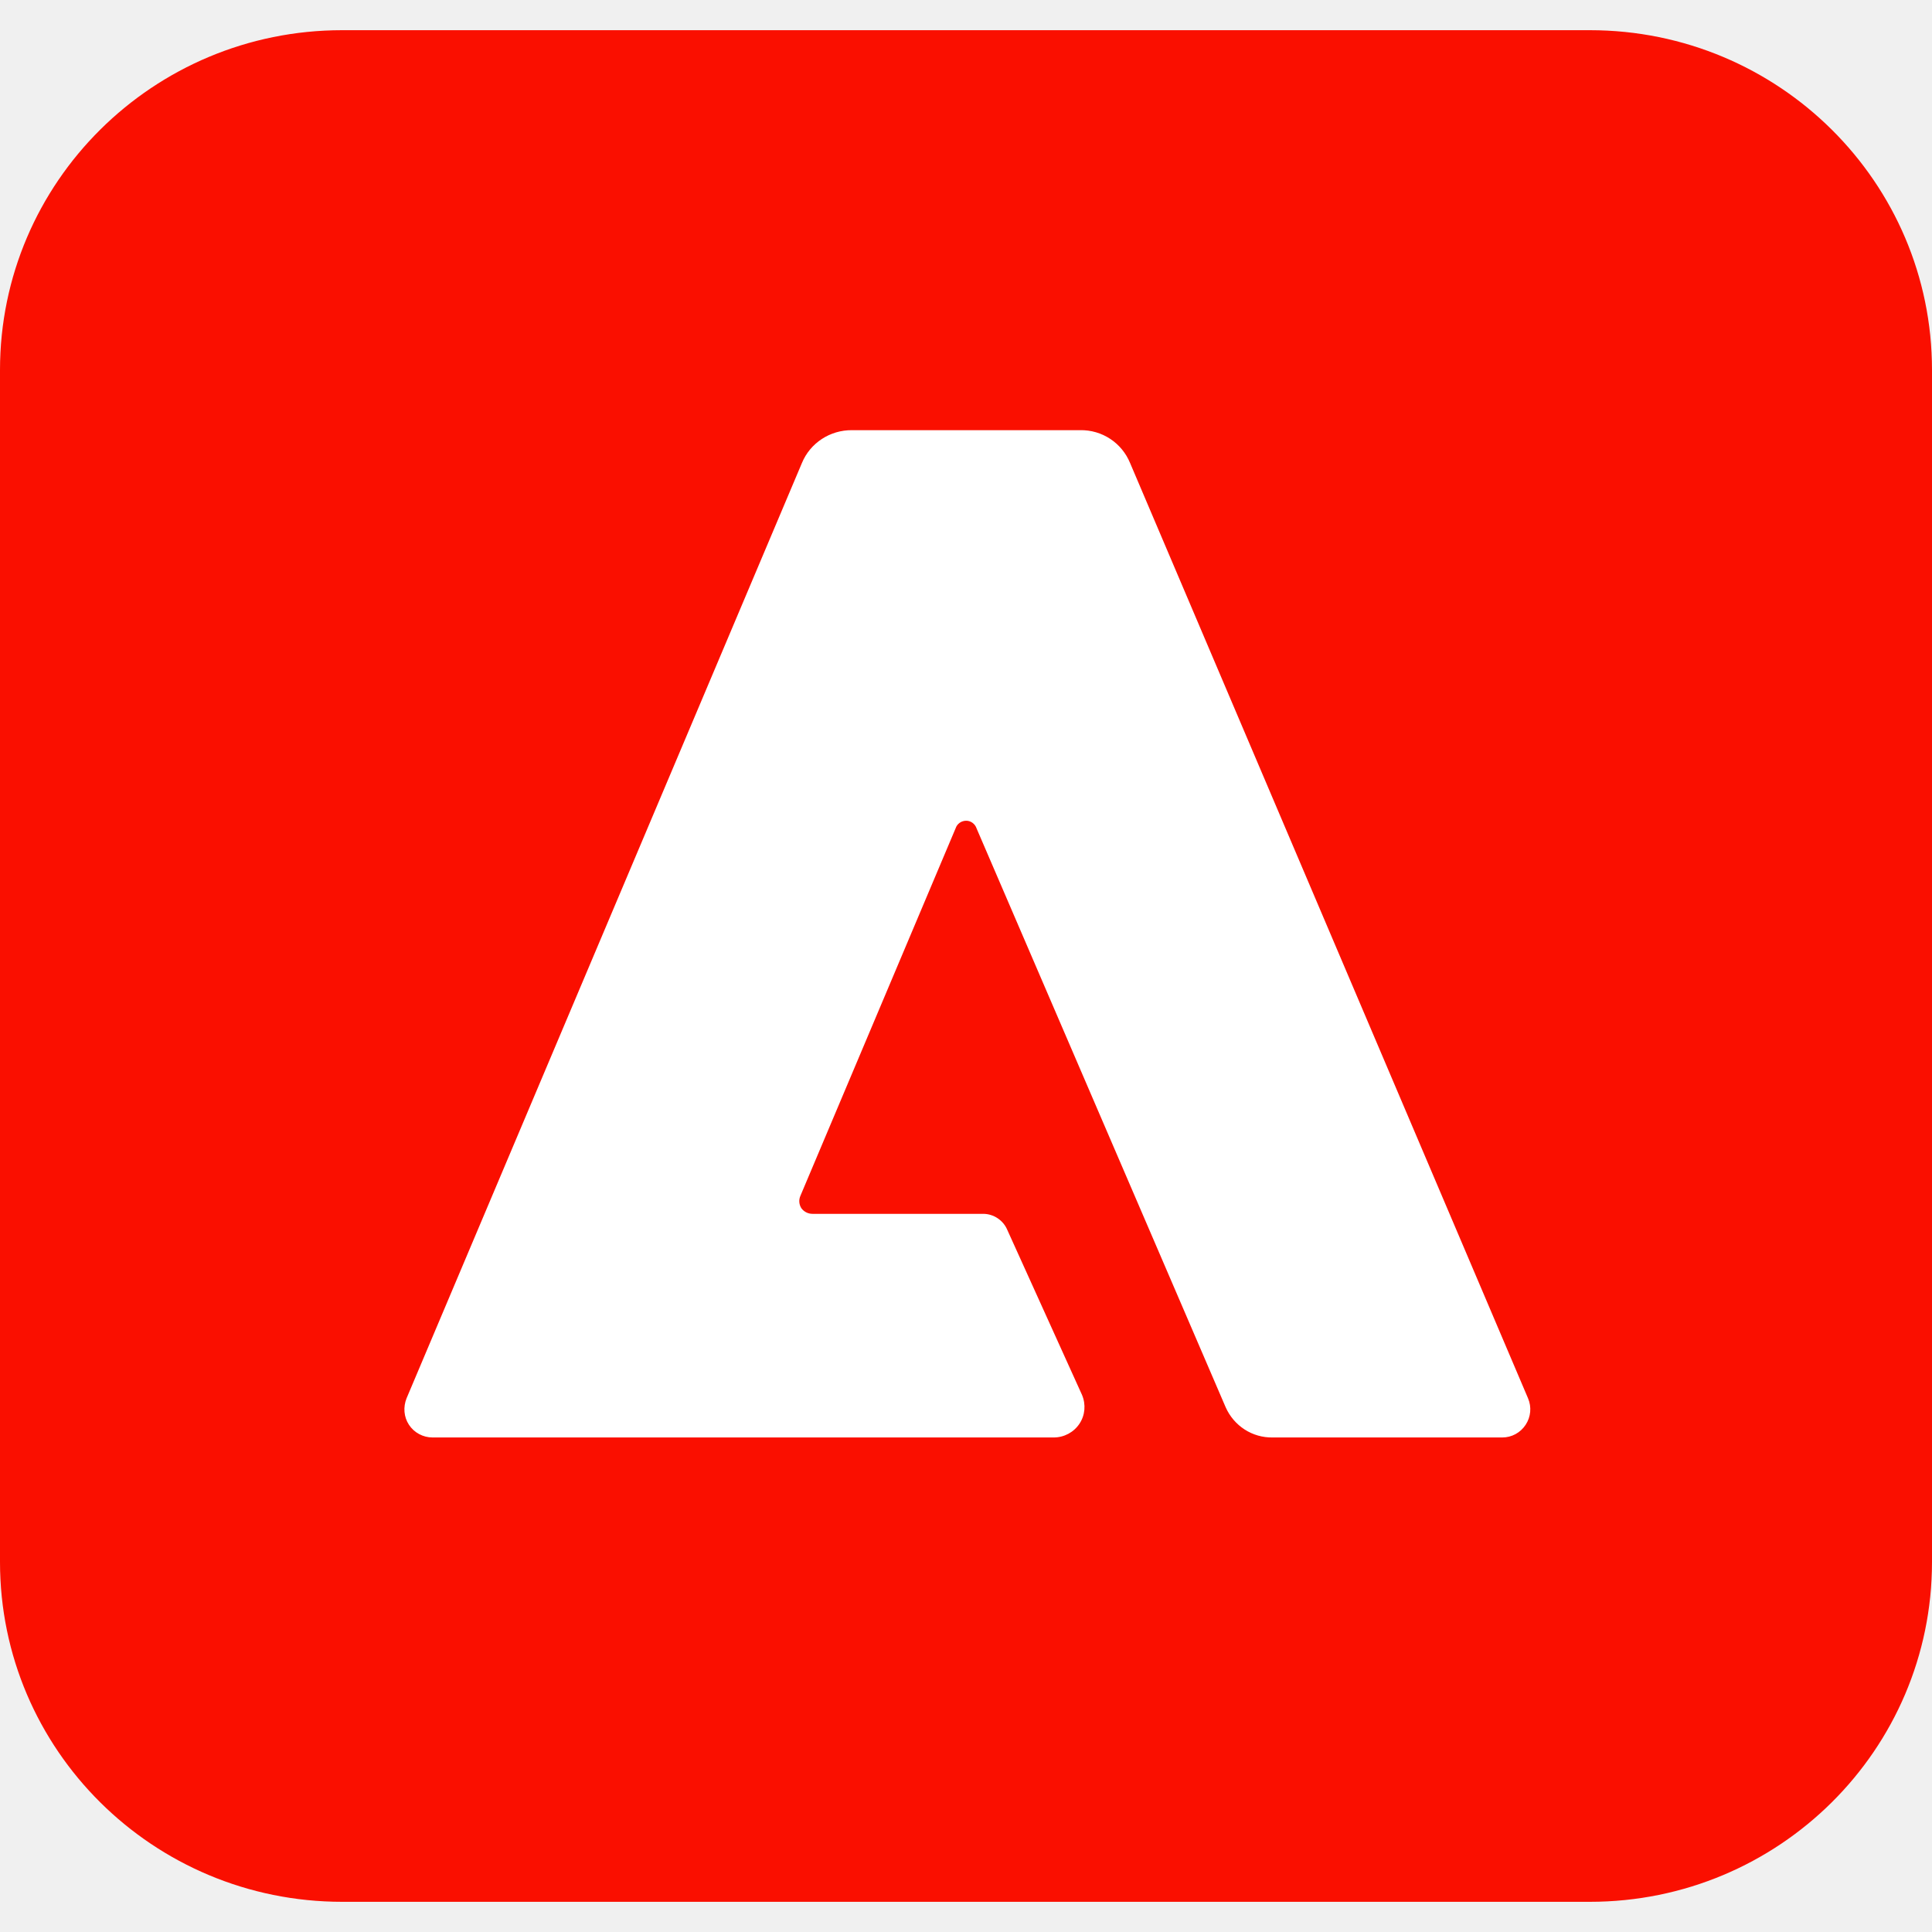
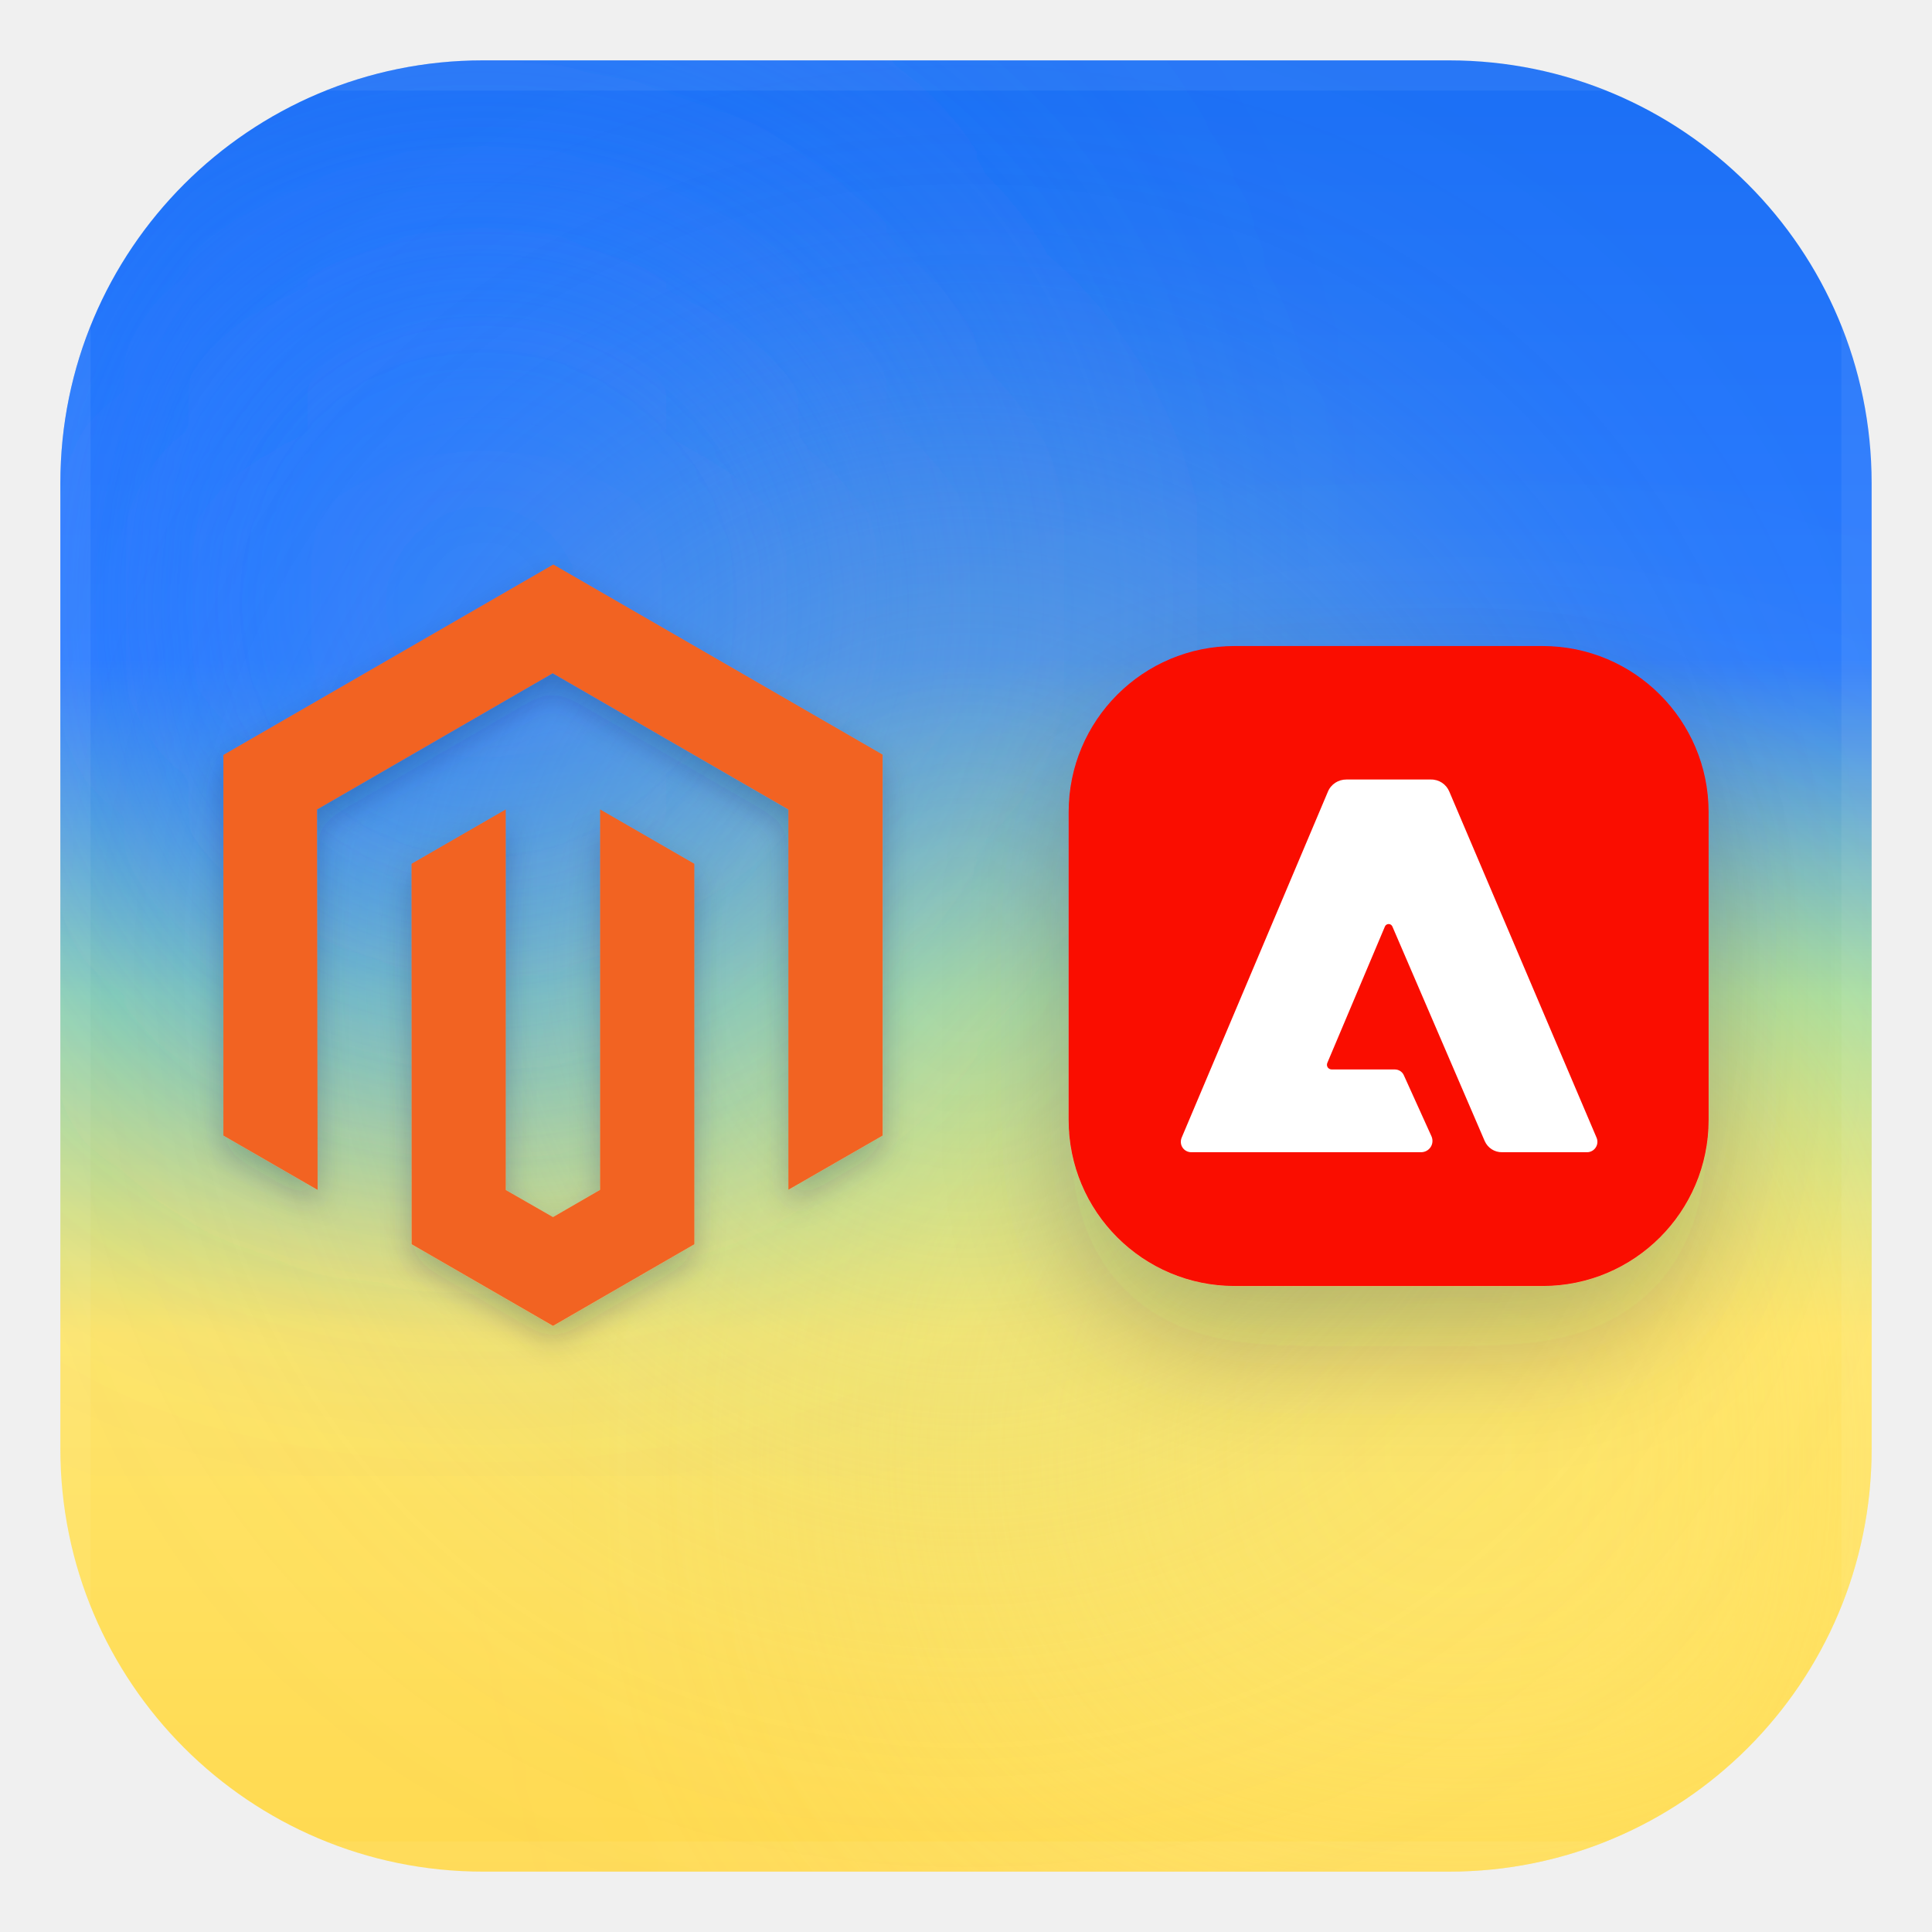
- <svg xmlns="http://www.w3.org/2000/svg" id="body_1" width="16" height="16">
-   <g transform="matrix(0.5 0 0 0.5 -0 0.25)">
-     <g>
- 	</g>
-     <path d="M5.668 0L26.332 0C 29.465 0 32 2.52 32 5.629L32 5.629L32 25.371C 32 28.48 29.465 31 26.332 31L26.332 31L5.668 31C 2.535 31 0 28.48 0 25.371L0 25.371L0 5.629C 0 2.52 2.535 0 5.668 0z" stroke="none" fill="#FA0F00" fill-rule="nonzero" />
-     <g>
- 	</g>
-     <path d="M24.883 23.309L21.082 23.309C 20.742 23.316 20.438 23.117 20.301 22.809L20.301 22.809L16.176 13.223C 16.152 13.148 16.082 13.094 16.004 13.094C 15.922 13.094 15.852 13.145 15.828 13.219L15.828 13.219L13.258 19.305C 13.227 19.375 13.234 19.449 13.273 19.512C 13.316 19.57 13.383 19.605 13.457 19.605L13.457 19.605L16.285 19.605C 16.457 19.605 16.617 19.711 16.684 19.871L16.684 19.871L17.922 22.605C 17.988 22.762 17.973 22.941 17.879 23.082C 17.785 23.223 17.625 23.309 17.453 23.309L17.453 23.309L7.164 23.309C 7.008 23.309 6.859 23.23 6.773 23.098C 6.688 22.969 6.676 22.805 6.734 22.66L6.734 22.66L13.281 7.172C 13.418 6.836 13.75 6.621 14.113 6.625L14.113 6.625L17.887 6.625C 18.254 6.617 18.582 6.836 18.719 7.172L18.719 7.172L25.309 22.66C 25.371 22.805 25.355 22.969 25.27 23.098C 25.184 23.23 25.039 23.309 24.883 23.309z" stroke="none" fill="#FFFFFF" fill-rule="nonzero" />
+ <svg xmlns="http://www.w3.org/2000/svg" width="16" height="16" viewBox="0 0 32 32">
+   <defs>
+     <clipPath id="tileClip">
+       <rect x="1" y="1" width="30" height="30" rx="7" />
+     </clipPath>
+     <linearGradient id="bgGradient" x1="0" y1="1" x2="0" y2="32" gradientUnits="userSpaceOnUse">
+       <stop offset="0" stop-color="#1B6FF5" />
+       <stop offset="0.32" stop-color="#2B7BFF" />
+       <stop offset="0.5" stop-color="#9ADCA9" />
+       <stop offset="0.68" stop-color="#FFE56A" />
+       <stop offset="1" stop-color="#FFD84D" />
+     </linearGradient>
+     <filter id="orbBlur" x="-45%" y="-45%" width="190%" height="190%">
+       <feGaussianBlur stdDeviation="4.6" />
+     </filter>
+     <filter id="shadow" x="-30%" y="-30%" width="160%" height="160%">
+       <feDropShadow dx="0" dy="1" stdDeviation="1" flood-color="#0A214B" flood-opacity="0.24" />
+     </filter>
+   </defs>
+   <rect x="1" y="1" width="30" height="30" rx="7" fill="url(#bgGradient)" />
+   <g clip-path="url(#tileClip)">
+     <circle cx="8" cy="10" r="7.6" fill="#2B7BFF" opacity="0.8" filter="url(#orbBlur)" />
+     <circle cx="24.2" cy="24.2" r="8.6" fill="#FFE56A" opacity="0.72" filter="url(#orbBlur)" />
+     <circle cx="16" cy="16" r="8.8" fill="#BFE09B" opacity="0.32" filter="url(#orbBlur)" />
+     <rect x="1" y="1" width="30" height="30" fill="none" stroke="#FFFFFF" stroke-opacity="0.06" stroke-width="1" />
+   </g>
+   <g fill="#F26322" filter="url(#shadow)" transform="translate(3.7 9.35) scale(0.255)">
+     <polygon points="21.43 0 0 12.37 0 37.09 6.12 40.62 6.08 15.91 21.39 7.06 36.7 15.91 36.7 40.61 42.82 37.09 42.82 12.35 21.43 0" />
+     <polygon points="24.47 40.62 21.41 42.39 18.34 40.63 18.34 15.91 12.22 19.44 12.23 44.15 21.41 49.45 30.59 44.15 30.59 19.44 24.47 15.91 24.47 40.62" />
+   </g>
+   <g filter="url(#shadow)">
+     <rect x="17.7" y="10.7" width="10.6" height="10.6" rx="2.75" fill="#FA0F00" />
+     <path d="M24.883 23.309L21.082 23.309C20.742 23.316 20.438 23.117 20.301 22.809L16.176 13.223C16.152 13.148 16.082 13.094 16.004 13.094C15.922 13.094 15.852 13.145 15.828 13.219L13.258 19.305C13.227 19.375 13.234 19.449 13.273 19.512C13.316 19.57 13.383 19.605 13.457 19.605L16.285 19.605C16.457 19.605 16.617 19.711 16.684 19.871L17.922 22.605C17.988 22.762 17.973 22.941 17.879 23.082C17.785 23.223 17.625 23.309 17.453 23.309L7.164 23.309C7.008 23.309 6.859 23.23 6.773 23.098C6.688 22.969 6.676 22.805 6.734 22.66L13.281 7.172C13.418 6.836 13.75 6.621 14.113 6.625L17.887 6.625C18.254 6.617 18.582 6.836 18.719 7.172L25.309 22.66C25.371 22.805 25.355 22.969 25.27 23.098C25.184 23.23 25.039 23.309 24.883 23.309Z" fill="#FFFFFF" transform="translate(17.08 10.46) scale(0.37)" />
  </g>
</svg>
